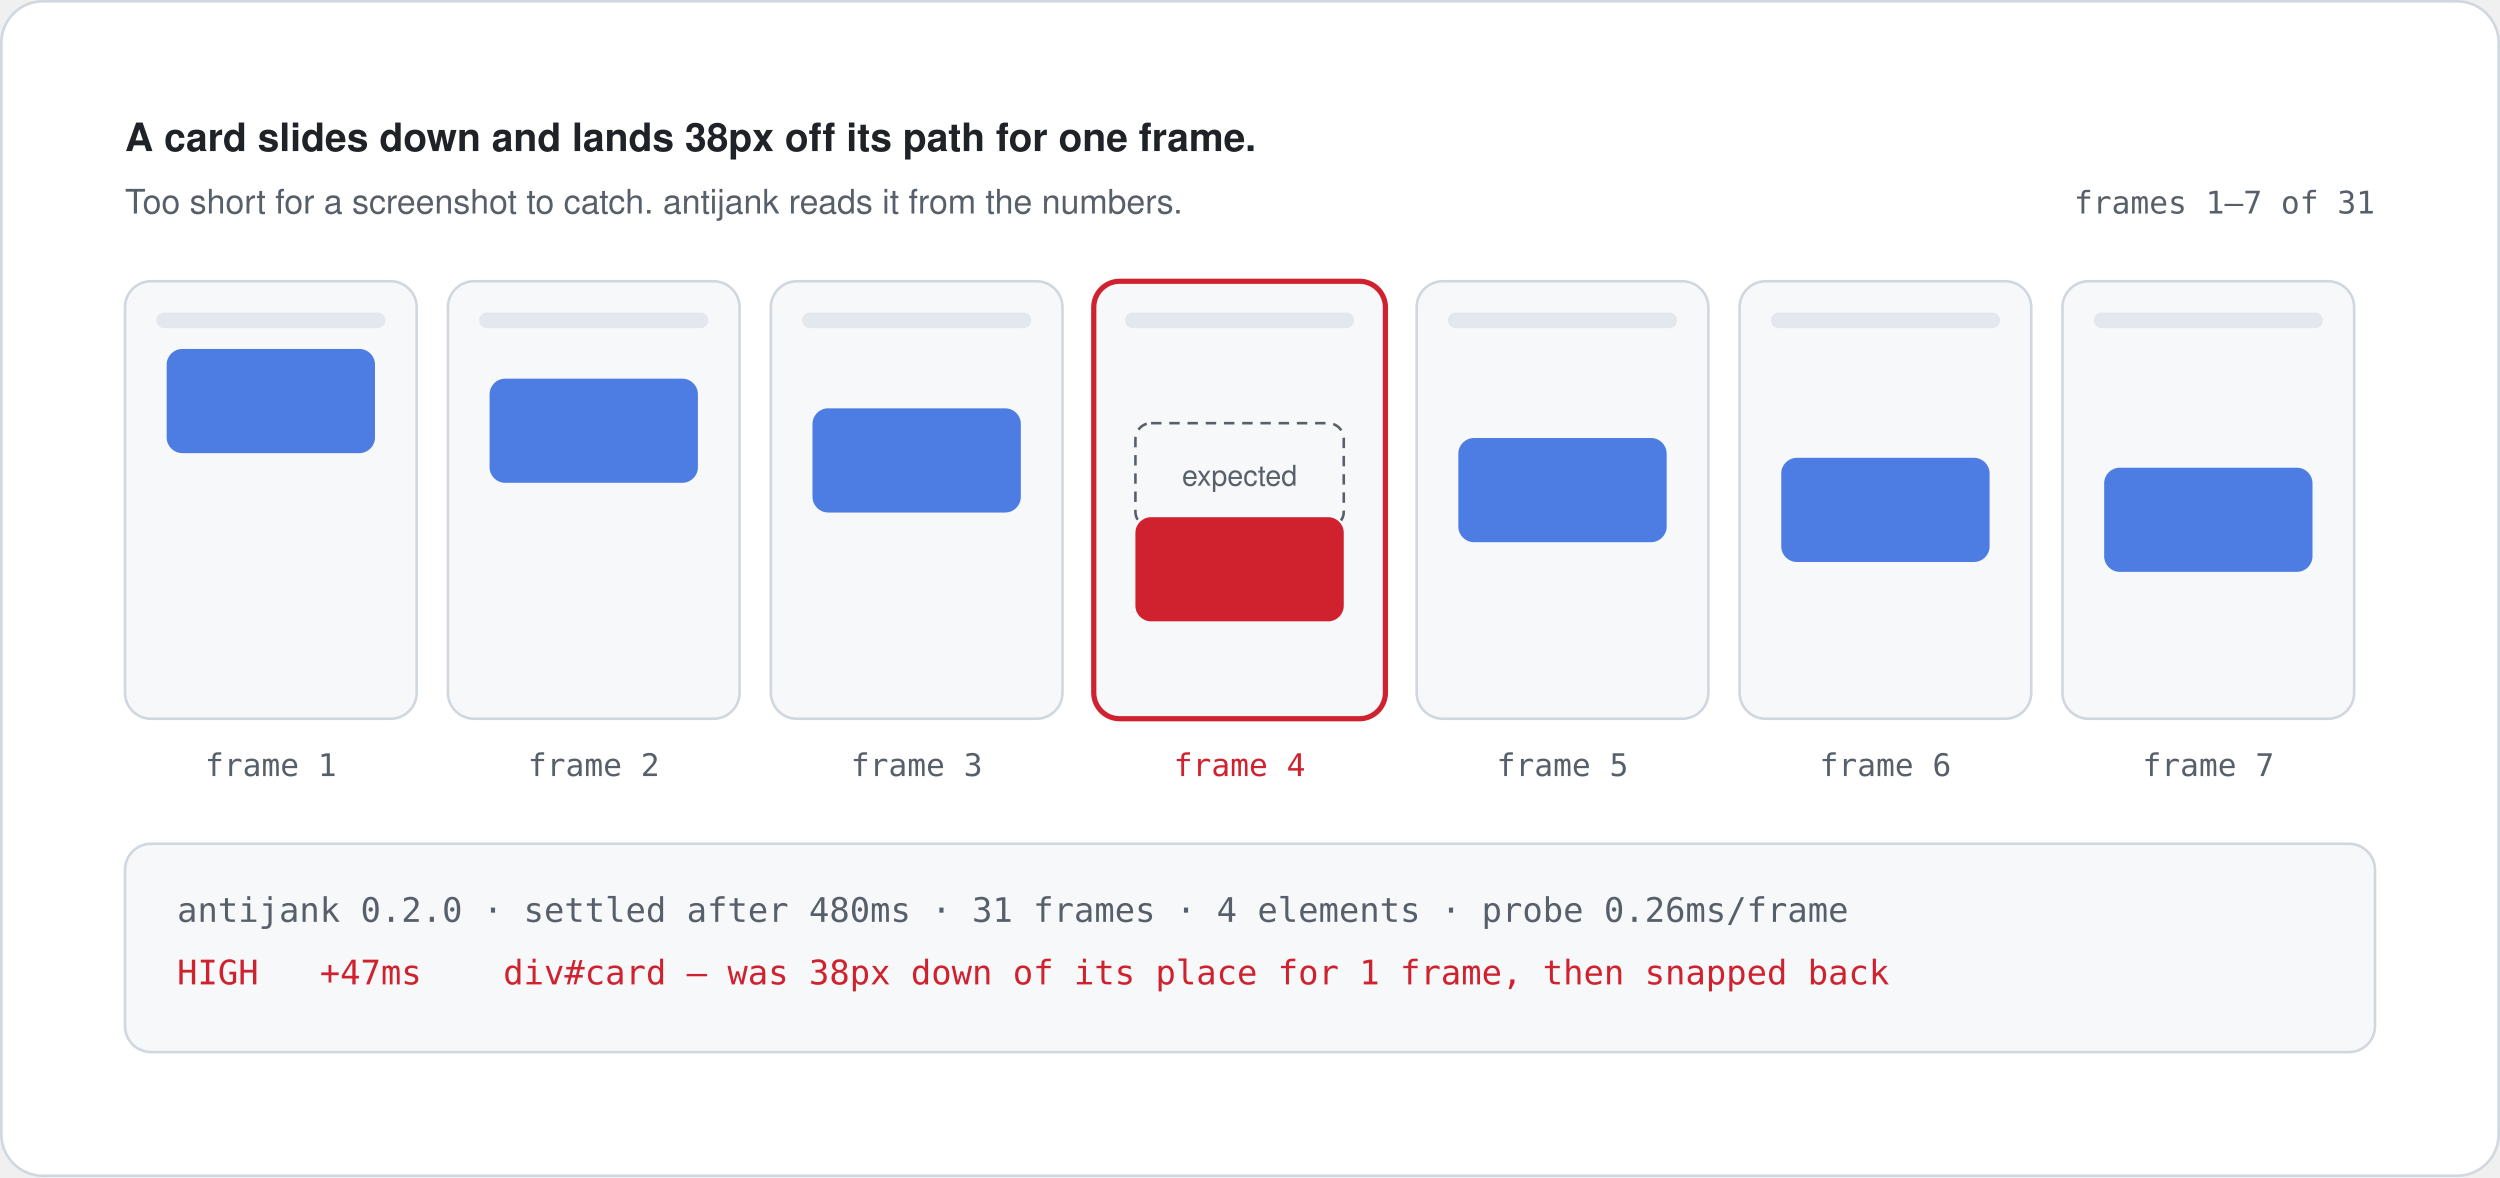
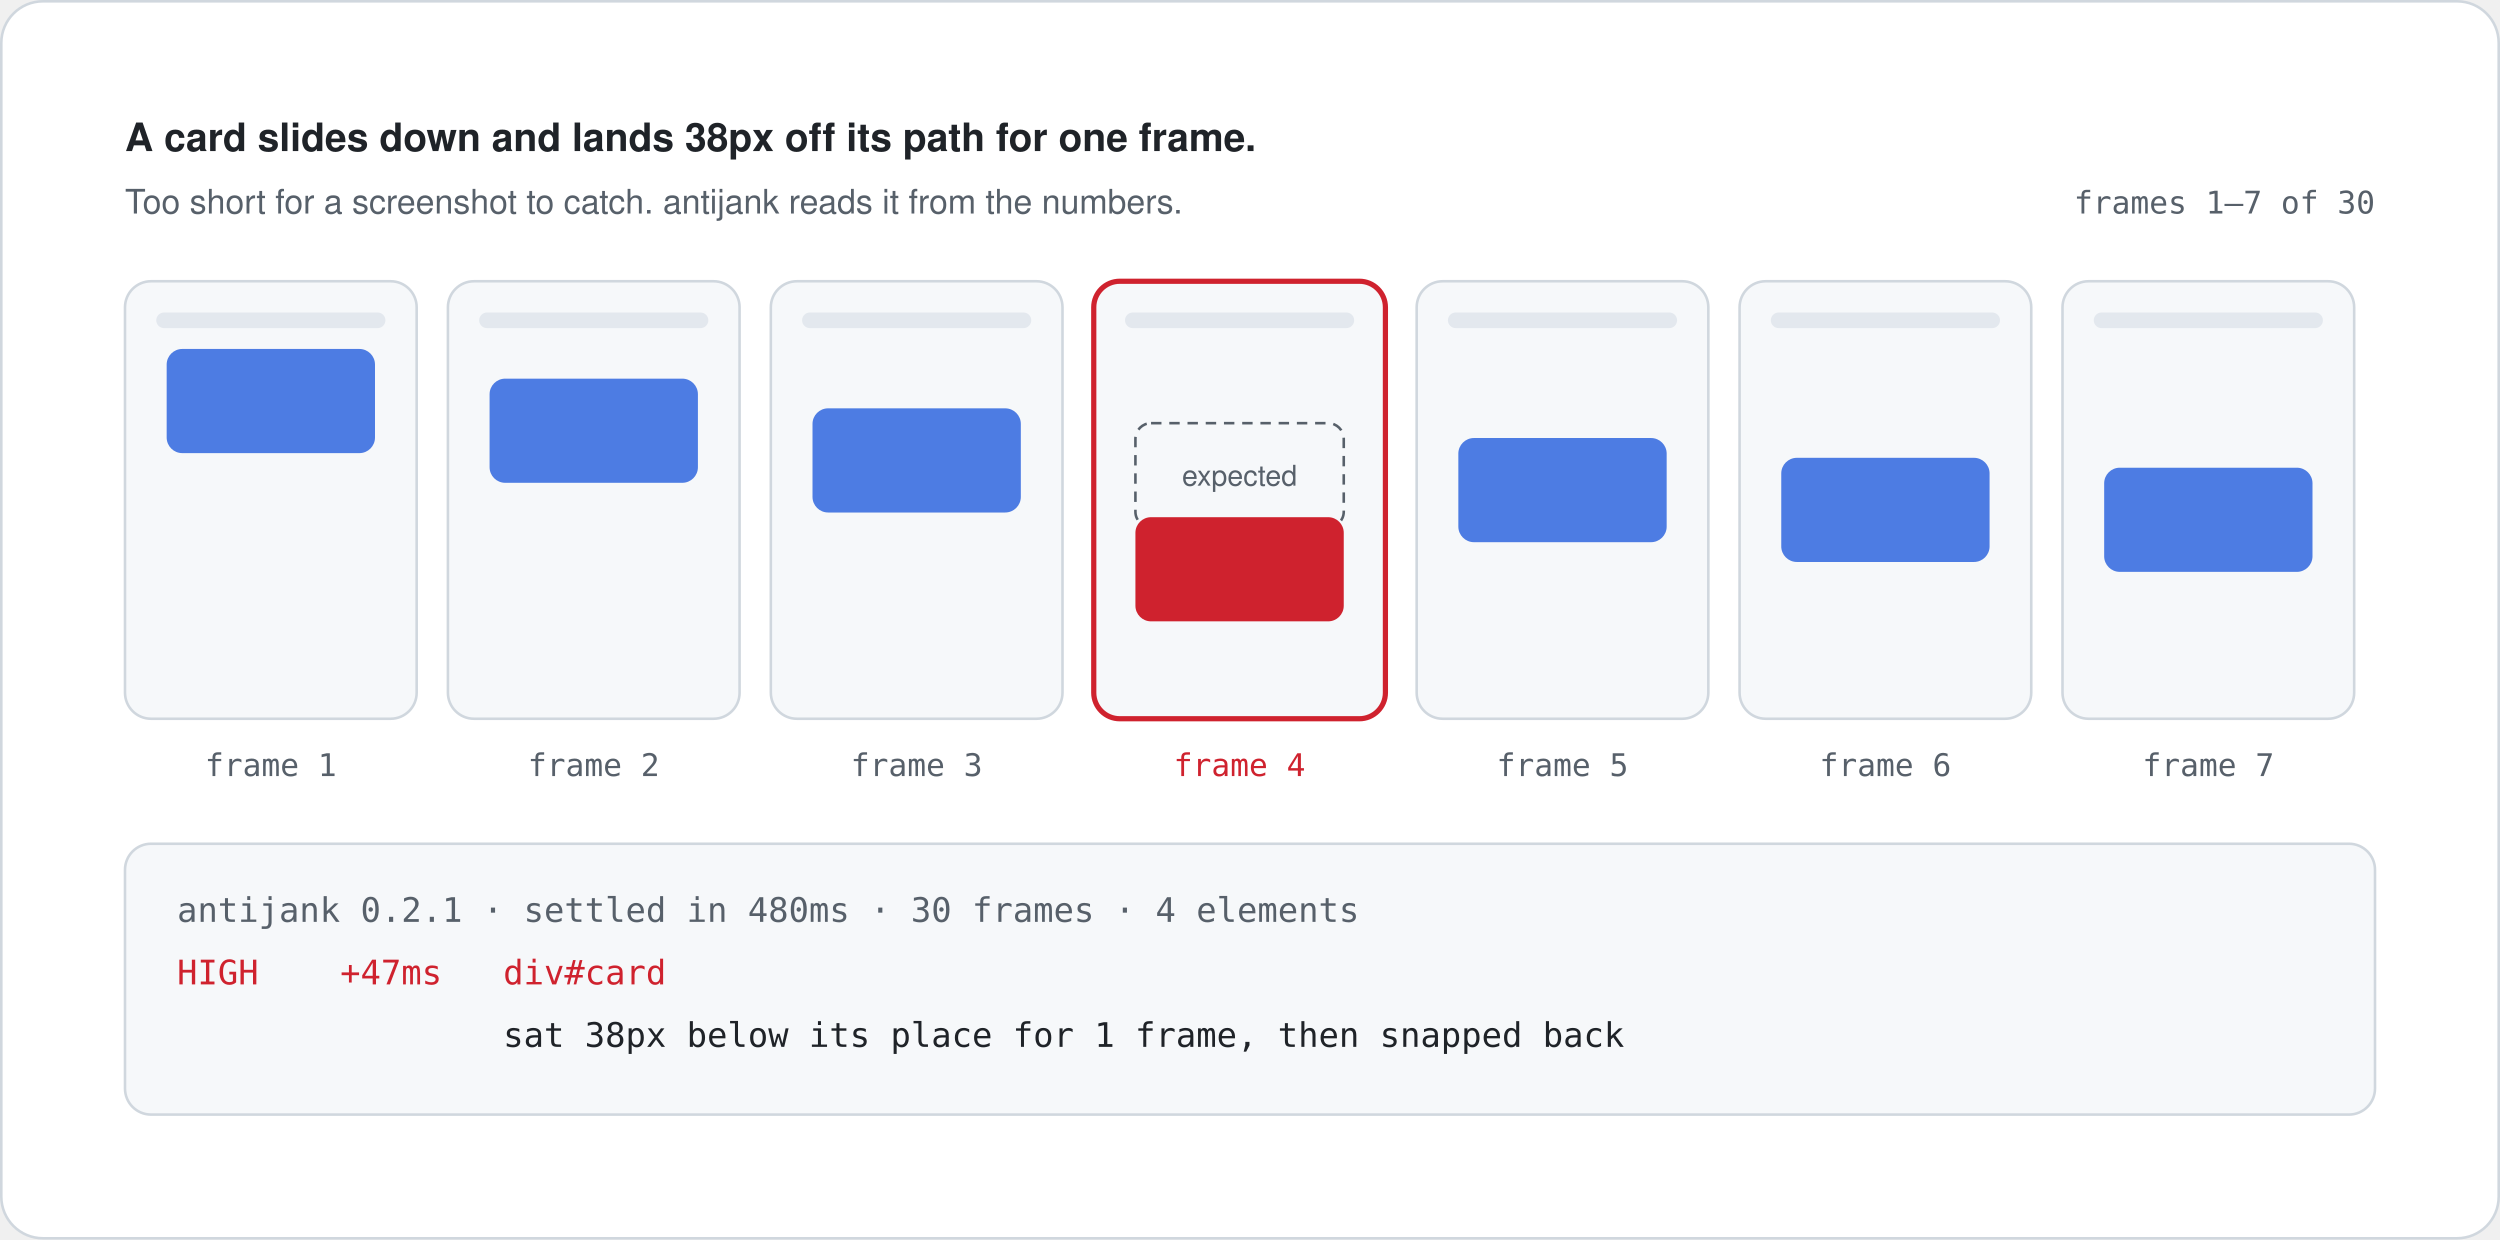
- <svg xmlns="http://www.w3.org/2000/svg" width="960" height="452" viewBox="0 0 960 452" role="img" aria-label="Seven frames of a card sliding down. In frame 4 it lands 38px below its path for one frame, then snaps back. antijank reports it as a HIGH blip.">
-   <rect x="0.5" y="0.5" width="959" height="451" rx="16" fill="#ffffff" stroke="#d0d7de" />
+ <svg xmlns="http://www.w3.org/2000/svg" width="960" height="476" viewBox="0 0 960 476" role="img" aria-label="Seven frames of a card sliding down. In frame 4 it lands 38px below its path for one frame, then snaps back. antijank reports it as a HIGH blip.">
+   <rect x="0.5" y="0.5" width="959" height="475" rx="16" fill="#ffffff" stroke="#d0d7de" />
  <text x="48" y="58" font-family="-apple-system, BlinkMacSystemFont, 'Segoe UI', Helvetica, Arial, sans-serif" font-size="15" font-weight="600" fill="#1f2328">A card slides down and lands 38px off its path for one frame.</text>
  <text x="48" y="82" font-family="-apple-system, BlinkMacSystemFont, 'Segoe UI', Helvetica, Arial, sans-serif" font-size="13" fill="#57606a">Too short for a screenshot to catch. antijank reads it from the numbers.</text>
-   <text x="912" y="82" text-anchor="end" font-family="ui-monospace, SFMono-Regular, Menlo, Consolas, monospace" font-size="12" fill="#57606a">frames 1–7 of 31</text>
+   <text x="912" y="82" text-anchor="end" font-family="ui-monospace, SFMono-Regular, Menlo, Consolas, monospace" font-size="12" fill="#57606a">frames 1–7 of 30</text>
  <rect x="48" y="108" width="112" height="168" rx="10" fill="#f6f8fa" stroke="#d0d7de" stroke-width="1" />
  <rect x="60" y="120" width="88" height="6" rx="3" fill="#e3e8ee" />
  <rect x="64" y="134.0" width="80" height="40" rx="6" fill="#3b6fe0" opacity="0.9" />
  <text x="104.0" y="298" text-anchor="middle" font-family="ui-monospace, SFMono-Regular, Menlo, Consolas, monospace" font-size="12" fill="#57606a">frame 1</text>
  <rect x="172" y="108" width="112" height="168" rx="10" fill="#f6f8fa" stroke="#d0d7de" stroke-width="1" />
  <rect x="184" y="120" width="88" height="6" rx="3" fill="#e3e8ee" />
  <rect x="188" y="145.4" width="80" height="40" rx="6" fill="#3b6fe0" opacity="0.9" />
  <text x="228.0" y="298" text-anchor="middle" font-family="ui-monospace, SFMono-Regular, Menlo, Consolas, monospace" font-size="12" fill="#57606a">frame 2</text>
  <rect x="296" y="108" width="112" height="168" rx="10" fill="#f6f8fa" stroke="#d0d7de" stroke-width="1" />
  <rect x="308" y="120" width="88" height="6" rx="3" fill="#e3e8ee" />
  <rect x="312" y="156.8" width="80" height="40" rx="6" fill="#3b6fe0" opacity="0.9" />
  <text x="352.0" y="298" text-anchor="middle" font-family="ui-monospace, SFMono-Regular, Menlo, Consolas, monospace" font-size="12" fill="#57606a">frame 3</text>
  <rect x="420" y="108" width="112" height="168" rx="10" fill="#f6f8fa" stroke="#cf222e" stroke-width="2" />
  <rect x="432" y="120" width="88" height="6" rx="3" fill="#e3e8ee" />
  <rect x="436" y="162.5" width="80" height="40" rx="6" fill="none" stroke="#57606a" stroke-dasharray="4 3" />
  <text x="476.0" y="186.5" text-anchor="middle" font-family="-apple-system, BlinkMacSystemFont, 'Segoe UI', Helvetica, Arial, sans-serif" font-size="11" fill="#57606a">expected</text>
  <rect x="436" y="198.6" width="80" height="40" rx="6" fill="#cf222e" opacity="1" />
  <text x="476.0" y="298" text-anchor="middle" font-family="ui-monospace, SFMono-Regular, Menlo, Consolas, monospace" font-size="12" fill="#cf222e">frame 4</text>
  <rect x="544" y="108" width="112" height="168" rx="10" fill="#f6f8fa" stroke="#d0d7de" stroke-width="1" />
  <rect x="556" y="120" width="88" height="6" rx="3" fill="#e3e8ee" />
  <rect x="560" y="168.2" width="80" height="40" rx="6" fill="#3b6fe0" opacity="0.9" />
  <text x="600.0" y="298" text-anchor="middle" font-family="ui-monospace, SFMono-Regular, Menlo, Consolas, monospace" font-size="12" fill="#57606a">frame 5</text>
  <rect x="668" y="108" width="112" height="168" rx="10" fill="#f6f8fa" stroke="#d0d7de" stroke-width="1" />
  <rect x="680" y="120" width="88" height="6" rx="3" fill="#e3e8ee" />
  <rect x="684" y="175.8" width="80" height="40" rx="6" fill="#3b6fe0" opacity="0.9" />
  <text x="724.0" y="298" text-anchor="middle" font-family="ui-monospace, SFMono-Regular, Menlo, Consolas, monospace" font-size="12" fill="#57606a">frame 6</text>
  <rect x="792" y="108" width="112" height="168" rx="10" fill="#f6f8fa" stroke="#d0d7de" stroke-width="1" />
  <rect x="804" y="120" width="88" height="6" rx="3" fill="#e3e8ee" />
  <rect x="808" y="179.6" width="80" height="40" rx="6" fill="#3b6fe0" opacity="0.9" />
  <text x="848.0" y="298" text-anchor="middle" font-family="ui-monospace, SFMono-Regular, Menlo, Consolas, monospace" font-size="12" fill="#57606a">frame 7</text>
-   <rect x="48" y="324" width="864" height="80" rx="10" fill="#f6f8fa" stroke="#d0d7de" />
-   <text x="68" y="354" font-family="ui-monospace, SFMono-Regular, Menlo, Consolas, monospace" font-size="13" fill="#57606a" xml:space="preserve">antijank 0.2.0 · settled after 480ms · 31 frames · 4 elements · probe 0.26ms/frame</text>
-   <text x="68" y="378" font-family="ui-monospace, SFMono-Regular, Menlo, Consolas, monospace" font-size="13" fill="#cf222e" xml:space="preserve">HIGH   +47ms    div#card — was 38px down of its place for 1 frame, then snapped back</text>
+   <rect x="48" y="324" width="864" height="104" rx="10" fill="#f6f8fa" stroke="#d0d7de" />
+   <text x="68" y="354" font-family="ui-monospace, SFMono-Regular, Menlo, Consolas, monospace" font-size="13" fill="#57606a" xml:space="preserve">antijank 0.2.1 · settled in 480ms · 30 frames · 4 elements</text>
+   <text x="68" y="378" font-family="ui-monospace, SFMono-Regular, Menlo, Consolas, monospace" font-size="13" fill="#cf222e" xml:space="preserve">HIGH    +47ms   div#card</text>
+   <text x="68" y="402" font-family="ui-monospace, SFMono-Regular, Menlo, Consolas, monospace" font-size="13" fill="#1f2328" xml:space="preserve">                sat 38px below its place for 1 frame, then snapped back</text>
</svg>
